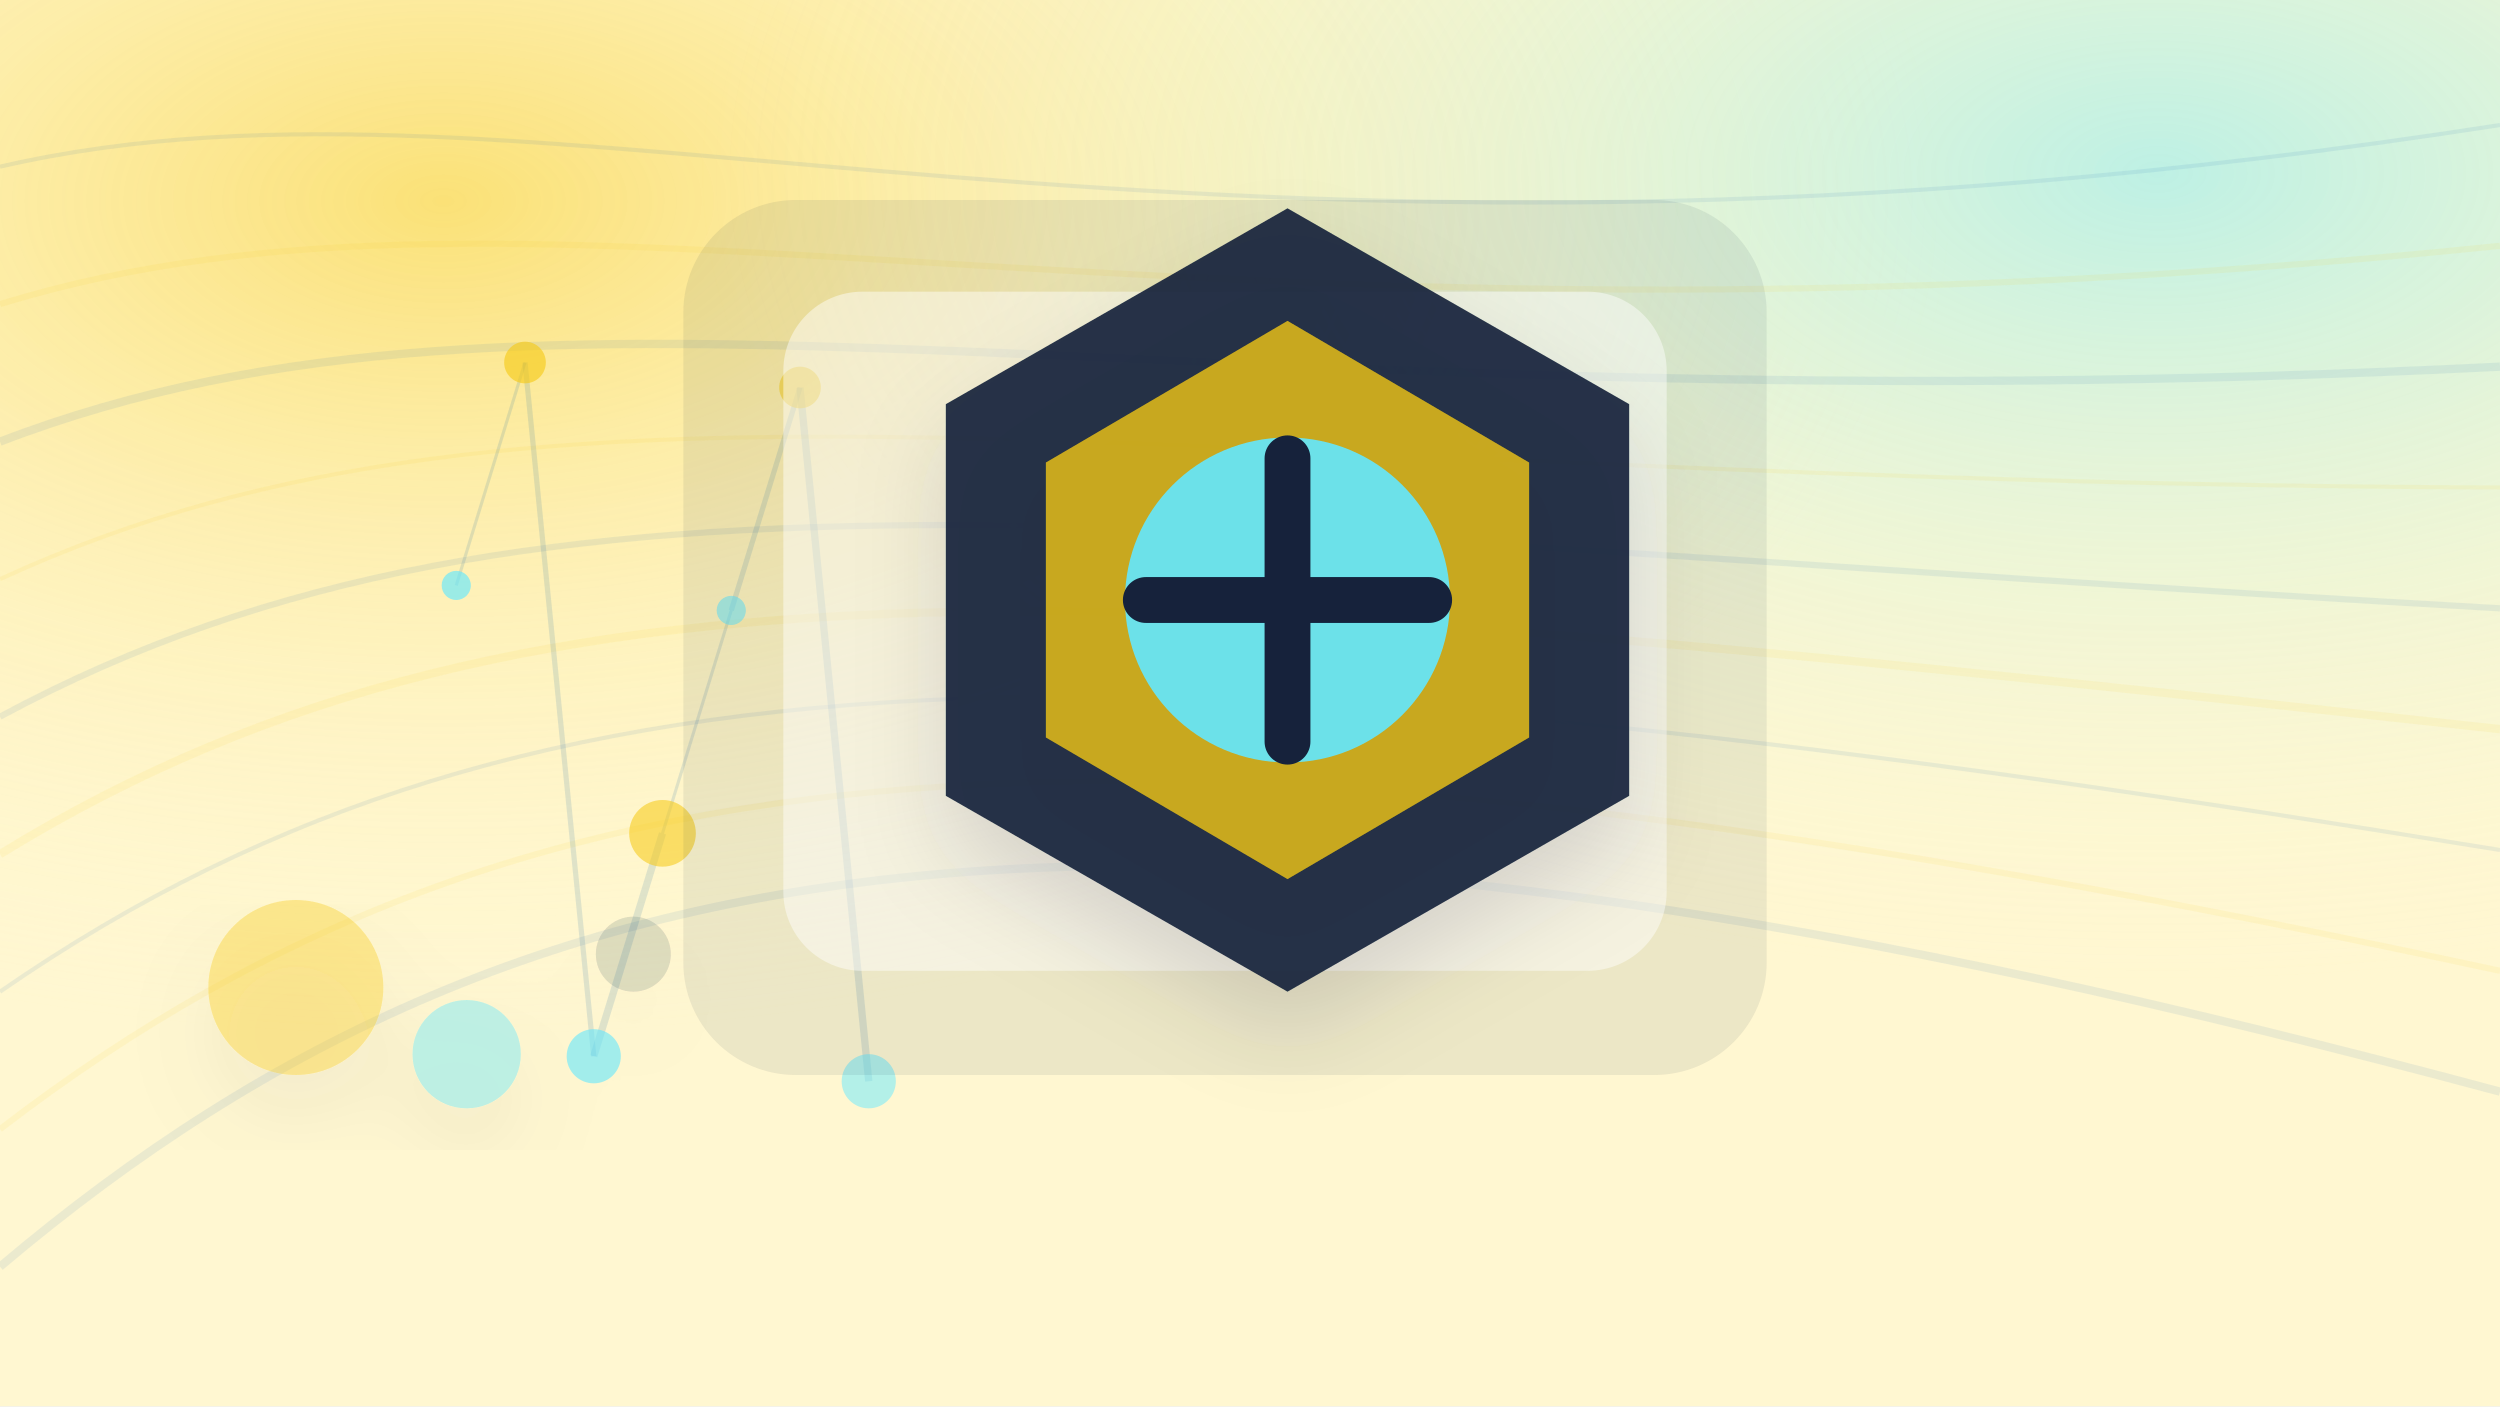
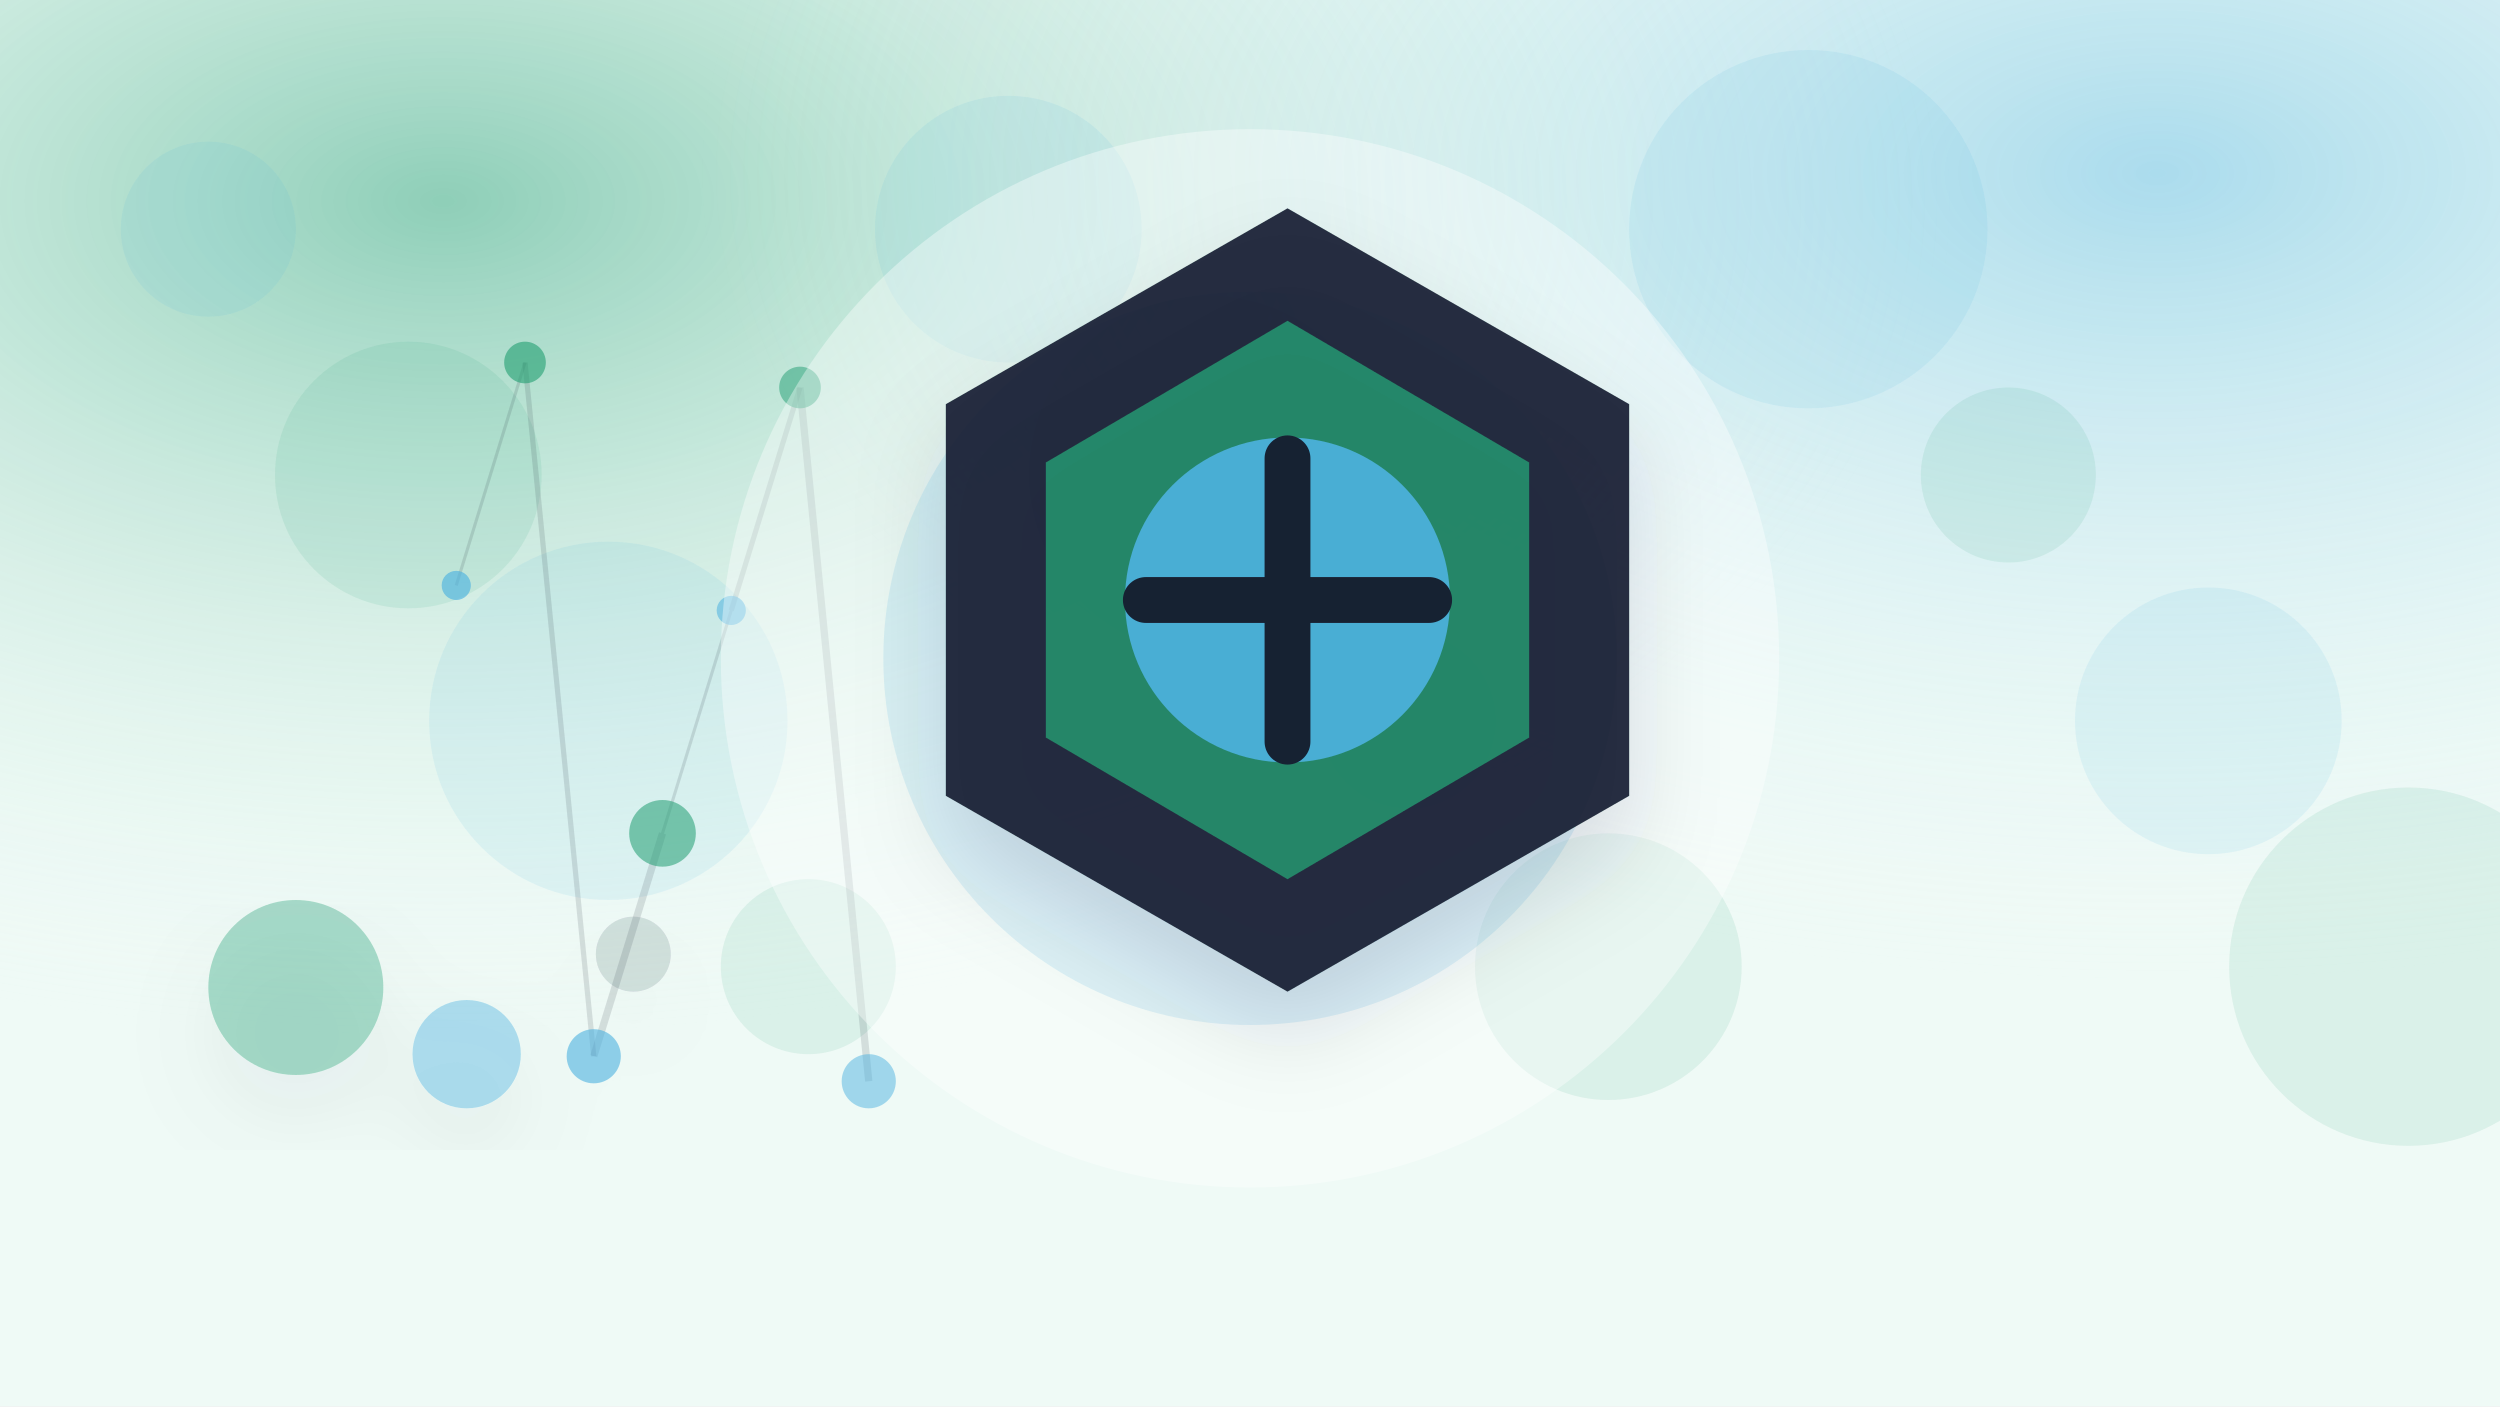
<svg xmlns="http://www.w3.org/2000/svg" width="1200" height="675" viewBox="0 0 1200 675" role="img" aria-labelledby="title desc">
  <defs>
    <radialGradient id="g1" cx="18%" cy="14%" r="60%">
-       <stop stop-color="#f6c915" stop-opacity=".48" />
-       <stop offset="1" stop-color="#fff7d1" stop-opacity="0" />
+       <stop stop-color="#25a074" stop-opacity=".48" />
+       <stop offset="1" stop-color="#effaf6" stop-opacity="0" />
    </radialGradient>
    <radialGradient id="g2" cx="86%" cy="12%" r="58%">
-       <stop stop-color="#63e8ff" stop-opacity=".42" />
-       <stop offset="1" stop-color="#fff7d1" stop-opacity="0" />
+       <stop stop-color="#4cb2e0" stop-opacity=".42" />
+       <stop offset="1" stop-color="#effaf6" stop-opacity="0" />
    </radialGradient>
    <linearGradient id="split" x1="0" x2="1">
-       <stop stop-color="#fff7d1" />
-       <stop offset=".55" stop-color="#fff7d1" />
-       <stop offset=".55" stop-color="#eef8ff" />
-       <stop offset="1" stop-color="#fff7d1" />
+       <stop stop-color="#effaf6" />
+       <stop offset=".55" stop-color="#effaf6" />
+       <stop offset=".55" stop-color="#fffdf2" />
+       <stop offset="1" stop-color="#eef8ff" />
    </linearGradient>
    <filter id="shadow" x="-20%" y="-20%" width="140%" height="140%">
      <feDropShadow dx="0" dy="22" stdDeviation="22" flood-color="#12213a" flood-opacity=".14" />
    </filter>
  </defs>
-   <rect width="1200" height="675" fill="#fff7d1" />
+   <rect width="1200" height="675" fill="#effaf6" />
  <rect width="1200" height="675" fill="url(#g1)" />
  <rect width="1200" height="675" fill="url(#g2)" />
  <g opacity=".9">
-     <path d="M0 80C260 20 560 160 1200 60" fill="none" stroke="#0f5fa8" stroke-opacity=".09" stroke-width="2" />
-     <path d="M0 146C260 66 560 184 1200 118" fill="none" stroke="#f6c915" stroke-opacity=".09" stroke-width="3" />
-     <path d="M0 212C260 112 560 208 1200 176" fill="none" stroke="#0f5fa8" stroke-opacity=".09" stroke-width="4" />
-     <path d="M0 278C260 158 560 232 1200 234" fill="none" stroke="#f6c915" stroke-opacity=".09" stroke-width="2" />
-     <path d="M0 344C260 204 560 256 1200 292" fill="none" stroke="#0f5fa8" stroke-opacity=".09" stroke-width="3" />
-     <path d="M0 410C260 250 560 280 1200 350" fill="none" stroke="#f6c915" stroke-opacity=".09" stroke-width="4" />
-     <path d="M0 476C260 296 560 304 1200 408" fill="none" stroke="#0f5fa8" stroke-opacity=".09" stroke-width="2" />
-     <path d="M0 542C260 342 560 328 1200 466" fill="none" stroke="#f6c915" stroke-opacity=".09" stroke-width="3" />
-     <path d="M0 608C260 388 560 352 1200 524" fill="none" stroke="#0f5fa8" stroke-opacity=".09" stroke-width="4" />
+     <circle cx="100" cy="110" r="42" fill="#4cb2e0" opacity=".12" />
+     <circle cx="196" cy="228" r="64" fill="#25a074" opacity=".12" />
+     <circle cx="292" cy="346" r="86" fill="#4cb2e0" opacity=".12" />
+     <circle cx="388" cy="464" r="42" fill="#25a074" opacity=".12" />
+     <circle cx="484" cy="110" r="64" fill="#4cb2e0" opacity=".12" />
+     <circle cx="580" cy="228" r="86" fill="#25a074" opacity=".12" />
+     <circle cx="676" cy="346" r="42" fill="#4cb2e0" opacity=".12" />
+     <circle cx="772" cy="464" r="64" fill="#25a074" opacity=".12" />
+     <circle cx="868" cy="110" r="86" fill="#4cb2e0" opacity=".12" />
+     <circle cx="964" cy="228" r="42" fill="#25a074" opacity=".12" />
+     <circle cx="1060" cy="346" r="64" fill="#4cb2e0" opacity=".12" />
+     <circle cx="1156" cy="464" r="86" fill="#25a074" opacity=".12" />
  </g>
  <g>
-     <line x1="219" y1="281" x2="252" y2="174" stroke="#0f5fa8" stroke-opacity=".13" stroke-width="1.5" />
-     <line x1="252" y1="174" x2="285" y2="507" stroke="#0f5fa8" stroke-opacity=".13" stroke-width="2.5" />
-     <line x1="285" y1="507" x2="318" y2="400" stroke="#0f5fa8" stroke-opacity=".13" stroke-width="3.5" />
-     <line x1="318" y1="400" x2="351" y2="293" stroke="#0f5fa8" stroke-opacity=".13" stroke-width="1.5" />
-     <line x1="351" y1="293" x2="384" y2="186" stroke="#0f5fa8" stroke-opacity=".13" stroke-width="2.5" />
-     <line x1="384" y1="186" x2="417" y2="519" stroke="#0f5fa8" stroke-opacity=".13" stroke-width="3.5" />
-     <circle cx="219" cy="281" r="7" fill="#63e8ff" opacity="0.64" />
-     <circle cx="252" cy="174" r="10" fill="#f6c915" opacity="0.615" />
-     <circle cx="285" cy="507" r="13" fill="#63e8ff" opacity="0.59" />
-     <circle cx="318" cy="400" r="16" fill="#f6c915" opacity="0.565" />
-     <circle cx="351" cy="293" r="7" fill="#63e8ff" opacity="0.54" />
-     <circle cx="384" cy="186" r="10" fill="#f6c915" opacity="0.515" />
-     <circle cx="417" cy="519" r="13" fill="#63e8ff" opacity="0.49" />
+     <line x1="219" y1="281" x2="252" y2="174" stroke="#172033" stroke-opacity=".13" stroke-width="1.5" />
+     <line x1="252" y1="174" x2="285" y2="507" stroke="#172033" stroke-opacity=".13" stroke-width="2.5" />
+     <line x1="285" y1="507" x2="318" y2="400" stroke="#172033" stroke-opacity=".13" stroke-width="3.5" />
+     <line x1="318" y1="400" x2="351" y2="293" stroke="#172033" stroke-opacity=".13" stroke-width="1.5" />
+     <line x1="351" y1="293" x2="384" y2="186" stroke="#172033" stroke-opacity=".13" stroke-width="2.5" />
+     <line x1="384" y1="186" x2="417" y2="519" stroke="#172033" stroke-opacity=".13" stroke-width="3.5" />
+     <circle cx="219" cy="281" r="7" fill="#4cb2e0" opacity="0.64" />
+     <circle cx="252" cy="174" r="10" fill="#25a074" opacity="0.615" />
+     <circle cx="285" cy="507" r="13" fill="#4cb2e0" opacity="0.59" />
+     <circle cx="318" cy="400" r="16" fill="#25a074" opacity="0.565" />
+     <circle cx="351" cy="293" r="7" fill="#4cb2e0" opacity="0.54" />
+     <circle cx="384" cy="186" r="10" fill="#25a074" opacity="0.515" />
+     <circle cx="417" cy="519" r="13" fill="#4cb2e0" opacity="0.49" />
  </g>
  <g transform="translate(-300 0)">
-     <rect x="628" y="96" width="520" height="420" rx="54" fill="#12213a" opacity=".08" />
-     <rect x="676" y="140" width="424" height="326" rx="38" fill="#fff" opacity=".46" />
+     <circle cx="900" cy="316" r="254" fill="#fff" opacity=".38" />
+     <circle cx="900" cy="316" r="176" fill="#4cb2e0" opacity=".16" />
  </g>
  <g transform="translate(-300 0)" filter="url(#shadow)">
    <g transform="translate(728 100)">
-       <polygon points="190,0 354,94 354,282 190,376 26,282 26,94" fill="#12213a" opacity=".92" />
-       <polygon points="190,54 306,122 306,254 190,322 74,254 74,122" fill="#f6c915" opacity=".78" />
-       <circle cx="190" cy="188" r="78" fill="#63e8ff" opacity=".9" />
-       <path d="M190 120v136M122 188h136" stroke="#12213a" stroke-width="22" stroke-linecap="round" />
+       <polygon points="190,0 354,94 354,282 190,376 26,282 26,94" fill="#172033" opacity=".92" />
+       <polygon points="190,54 306,122 306,254 190,322 74,254 74,122" fill="#25a074" opacity=".78" />
+       <circle cx="190" cy="188" r="78" fill="#4cb2e0" opacity=".9" />
+       <path d="M190 120v136M122 188h136" stroke="#172033" stroke-width="22" stroke-linecap="round" />
    </g>
  </g>
  <g filter="url(#shadow)" opacity=".82">
-     <circle cx="142" cy="474" r="42" fill="#f6c915" opacity=".44" />
-     <circle cx="224" cy="506" r="26" fill="#63e8ff" opacity=".5" />
-     <circle cx="304" cy="458" r="18" fill="#12213a" opacity=".16" />
+     <circle cx="142" cy="474" r="42" fill="#25a074" opacity=".44" />
+     <circle cx="224" cy="506" r="26" fill="#4cb2e0" opacity=".5" />
+     <circle cx="304" cy="458" r="18" fill="#172033" opacity=".16" />
  </g>
</svg>
